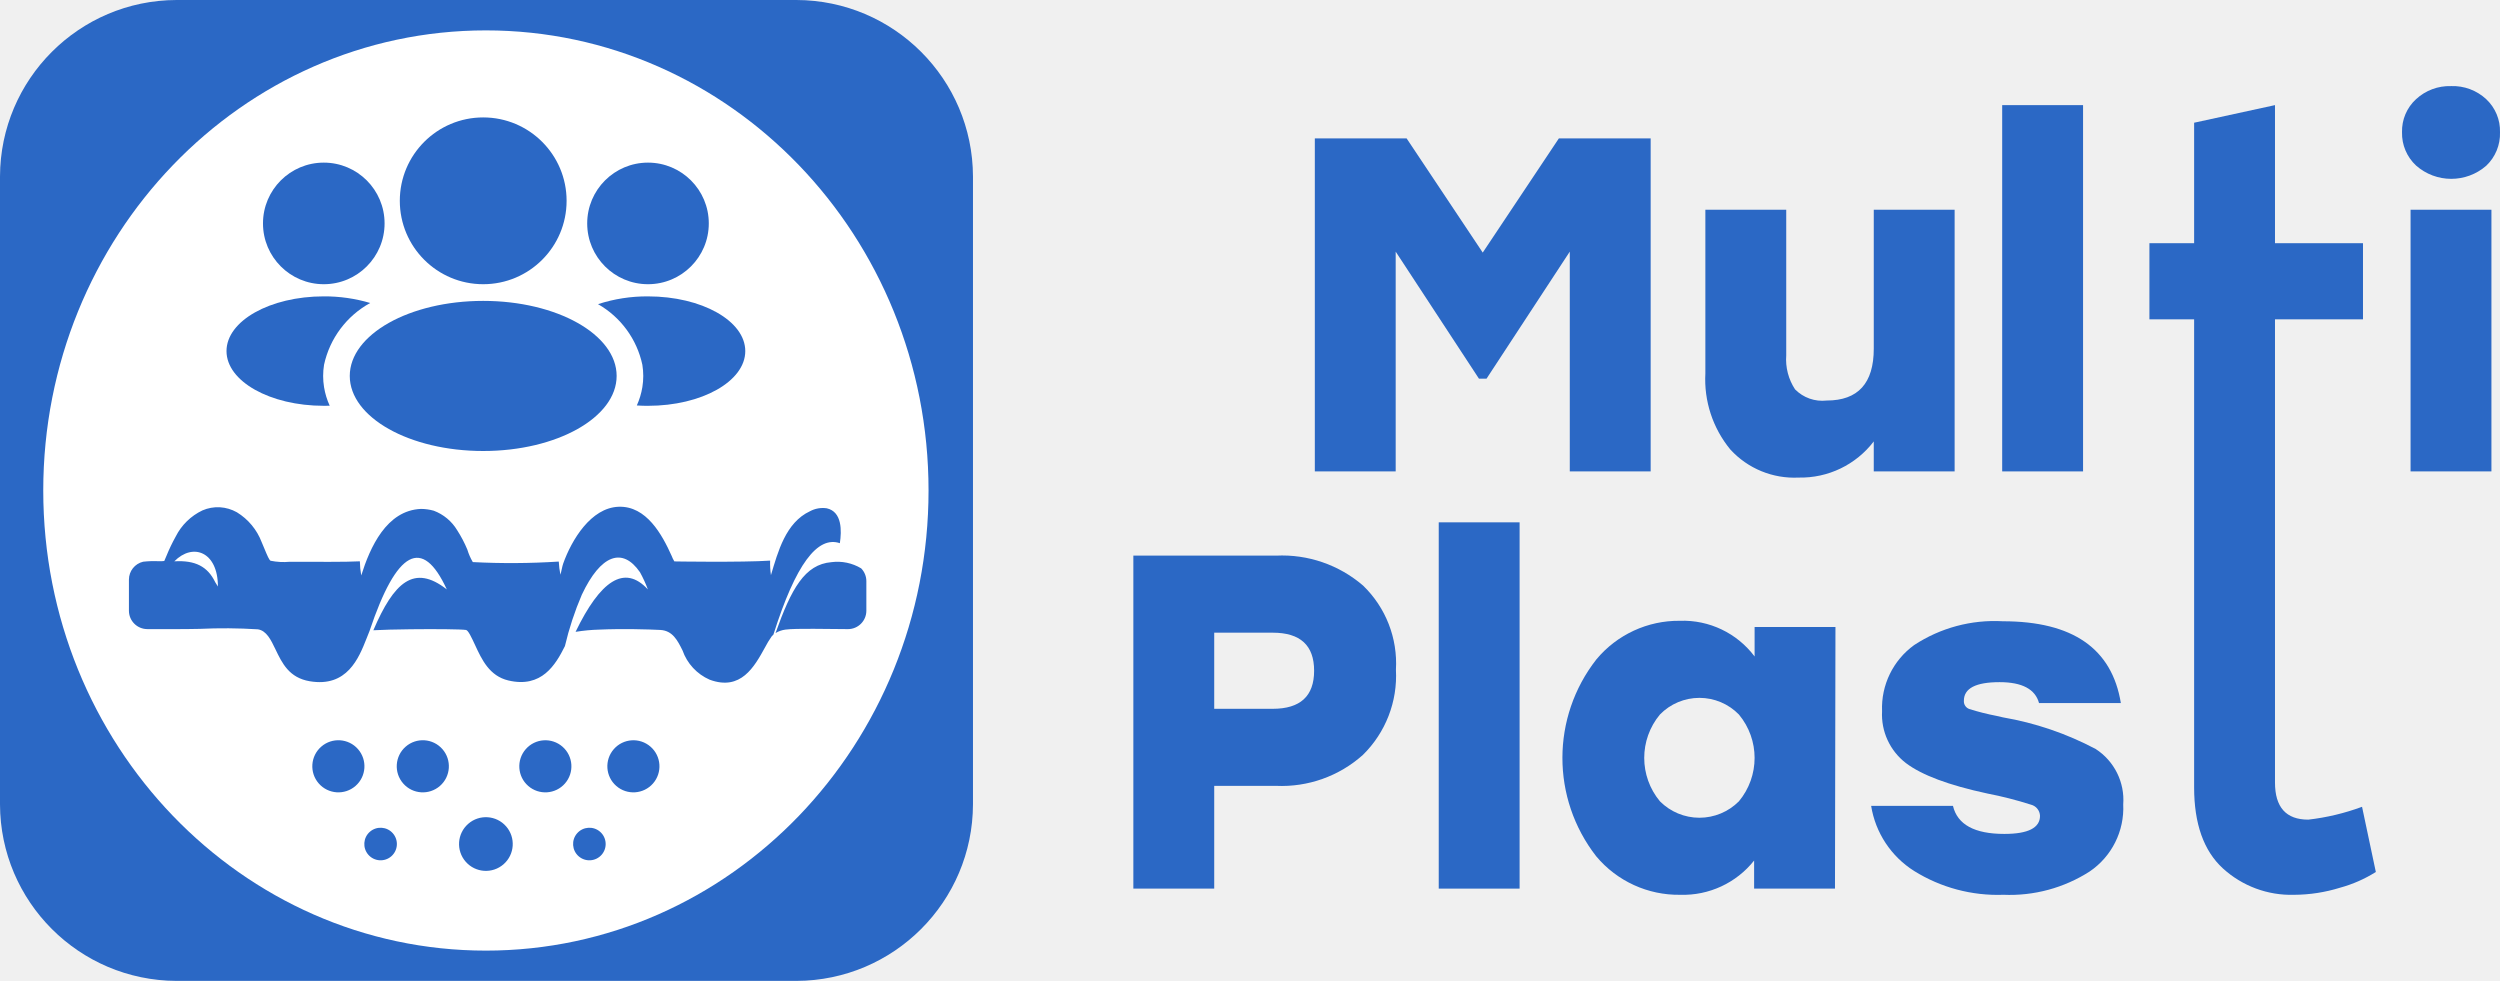
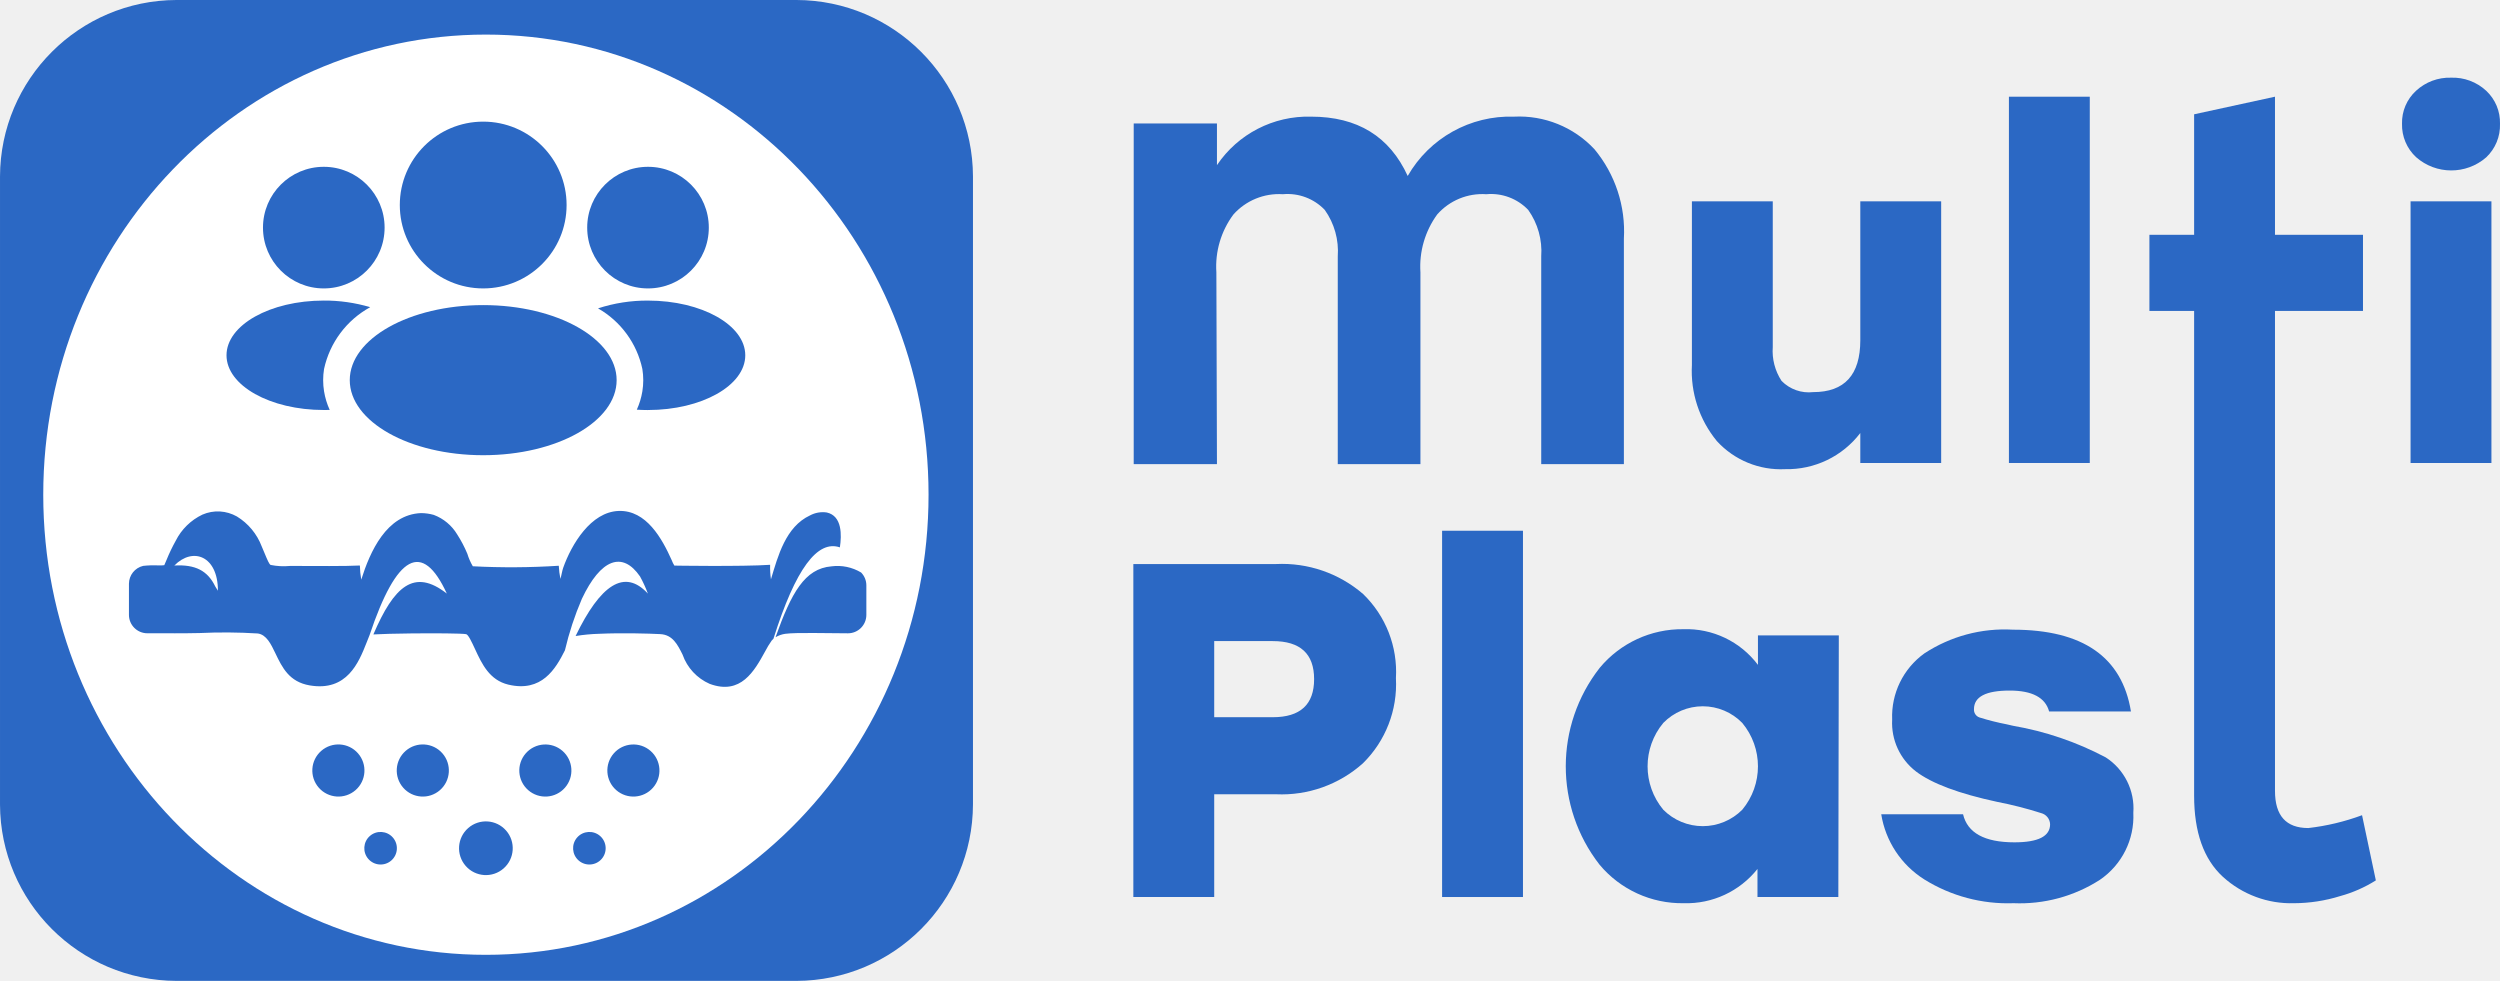
<svg xmlns="http://www.w3.org/2000/svg" id="Layer_1" data-name="Layer 1" viewBox="0 0 210.626 82.64">
  <defs>
-     <style>.cls-1,.cls-2{fill:#2b68c5;}.cls-2,.cls-3{fill-rule:evenodd;}.cls-3,.cls-4{fill:#fff;}</style>
+     <style>.cls-1,.cls-3{fill:#2b68c4;}.cls-1,.cls-2{fill-rule:evenodd;}.cls-2{fill:#fff;}</style>
  </defs>
-   <polygon class="cls-1" points="131.334 11.662 139.069 11.662 139.069 39.716 132.255 39.716 132.255 21.2 125.242 31.901 124.601 31.901 117.587 21.2 117.587 39.716 110.774 39.716 110.774 11.662 118.509 11.662 124.921 21.28 131.334 11.662 131.334 11.662" />
-   <path class="cls-1" d="M1011.865,516.673h6.813v22.042h-6.813v-2.525a7.747,7.747,0,0,1-6.332,3.046,7.306,7.306,0,0,1-5.751-2.364,9.298,9.298,0,0,1-2.104-6.413V516.673h6.813V528.937a4.594,4.594,0,0,0,.742,2.866,3.221,3.221,0,0,0,2.665.942q3.968,0,3.968-4.368V516.673Z" transform="translate(-854 -499)" />
-   <polygon class="cls-1" points="168.685 39.716 168.685 8.857 175.499 8.857 175.499 39.716 168.685 39.716 168.685 39.716" />
-   <path class="cls-1" d="M1060.498,506.253a4.137,4.137,0,0,1,2.966,1.102,3.675,3.675,0,0,1,1.162,2.785,3.722,3.722,0,0,1-1.162,2.826,4.484,4.484,0,0,1-5.911-.02,3.708,3.708,0,0,1-1.182-2.805,3.645,3.645,0,0,1,1.182-2.785,4.153,4.153,0,0,1,2.946-1.102Zm-3.407,32.462V516.673h6.813v22.042Z" transform="translate(-854 -499)" />
-   <path class="cls-1" d="M961.508,545.812a10.453,10.453,0,0,1,7.334,2.525,9.118,9.118,0,0,1,2.766,7.093,9.344,9.344,0,0,1-2.786,7.174,10.276,10.276,0,0,1-7.314,2.605h-5.21v8.657h-6.813V545.812Zm-.28,12.905q3.487,0,3.487-3.207,0-3.206-3.487-3.206h-4.93v6.413Z" transform="translate(-854 -499)" />
-   <polygon class="cls-1" points="121.214 74.866 121.214 44.007 128.027 44.007 128.027 74.866 121.214 74.866 121.214 74.866" />
-   <path class="cls-1" d="M1001.825,551.824h6.813l-.04,22.042h-6.813v-2.365a7.641,7.641,0,0,1-6.212,2.886,9.048,9.048,0,0,1-7.093-3.246,13.478,13.478,0,0,1,.02-16.592,9.024,9.024,0,0,1,7.034-3.247,7.534,7.534,0,0,1,6.292,3.006v-2.485Zm-7.975,14.688a4.692,4.692,0,0,0,6.653,0,5.717,5.717,0,0,0,0-7.314,4.646,4.646,0,0,0-6.653,0,5.717,5.717,0,0,0,0,7.314Z" transform="translate(-854 -499)" />
-   <path class="cls-1" d="M1022.785,574.387a13.321,13.321,0,0,1-7.514-2.004,7.976,7.976,0,0,1-3.627-5.49h6.893q.561,2.365,4.328,2.365,3.006,0,3.006-1.523a1.005,1.005,0,0,0-.762-.942,32.345,32.345,0,0,0-3.687-.942q-4.849-1.042-6.853-2.565a5.158,5.158,0,0,1-2.004-4.369,6.541,6.541,0,0,1,2.705-5.571,12.326,12.326,0,0,1,7.474-2.004q8.817,0,9.939,6.893h-6.893q-.481-1.763-3.326-1.763-3.006,0-3.006,1.563a.687.687,0,0,0,.461.701,20.725,20.725,0,0,0,2.304.581q.361.08.521.12a26.21,26.21,0,0,1,7.815,2.665,5.107,5.107,0,0,1,2.324,4.669,6.461,6.461,0,0,1-2.826,5.651,12.471,12.471,0,0,1-7.274,1.964Z" transform="translate(-854 -499)" />
-   <path class="cls-1" d="M1053.003,566.973l1.162,5.491a11.118,11.118,0,0,1-3.006,1.323,13.236,13.236,0,0,1-3.887.601,8.532,8.532,0,0,1-5.992-2.224q-2.425-2.225-2.424-6.833V525.903h-3.767v-6.412h3.767V509.339l6.813-1.483v11.634h7.414V525.903h-7.414v39.026q0,3.126,2.805,3.126a19.393,19.393,0,0,0,4.529-1.082Z" transform="translate(-854 -499)" />
-   <path class="cls-2" d="M868.874,499h52.226A14.918,14.918,0,0,1,935.974,513.874v52.892a14.918,14.918,0,0,1-14.874,14.874H868.874A14.918,14.918,0,0,1,854,566.766V513.874A14.918,14.918,0,0,1,868.874,499Z" transform="translate(-854 -499)" />
-   <path class="cls-3" d="M894.937,579.09c20.597,0,37.293-17.356,37.293-38.765s-16.697-38.765-37.293-38.765-37.293,17.356-37.293,38.765,16.697,38.765,37.293,38.765Z" transform="translate(-854 -499)" />
-   <path class="cls-1" d="M881.279,533.19c.167,0,.333-.003.498-.008a6.132,6.132,0,0,1-.476-1.564,5.879,5.879,0,0,1,0-1.888,7.823,7.823,0,0,1,3.888-5.203,13.464,13.464,0,0,0-3.91-.558c-4.527,0-8.196,2.064-8.196,4.61,0,2.546,3.669,4.61,8.196,4.61Z" transform="translate(-854 -499)" />
-   <path class="cls-1" d="M894.71,522.945a7.026,7.026,0,1,0-7.026-7.026,7.026,7.026,0,0,0,7.026,7.026Zm0,14.052c6.209,0,11.242-2.831,11.242-6.324,0-3.492-5.033-6.323-11.242-6.323-6.208,0-11.242,2.831-11.242,6.323,0,3.493,5.033,6.324,11.242,6.324Z" transform="translate(-854 -499)" />
-   <path class="cls-1" d="M881.279,522.945a5.122,5.122,0,1,0-5.122-5.122,5.122,5.122,0,0,0,5.122,5.122Z" transform="translate(-854 -499)" />
-   <path class="cls-1" d="M908.594,522.945a5.122,5.122,0,1,0-5.122-5.122,5.122,5.122,0,0,0,5.122,5.122Z" transform="translate(-854 -499)" />
-   <path class="cls-1" d="M908.594,533.19c4.527,0,8.196-2.064,8.196-4.61,0-2.546-3.669-4.61-8.196-4.61a13.285,13.285,0,0,0-4.211.655,7.742,7.742,0,0,1,3.736,5.106,5.879,5.879,0,0,1,0,1.888,6.137,6.137,0,0,1-.467,1.542q.463.03.942.031Z" transform="translate(-854 -499)" />
-   <path class="cls-1" d="M893.233,571.598a2.262,2.262,0,1,1,3.192.216,2.262,2.262,0,0,1-3.192-.216Z" transform="translate(-854 -499)" />
-   <path class="cls-1" d="M885.032,571.012a1.372,1.372,0,1,1,1.936.131,1.373,1.373,0,0,1-1.936-.131Z" transform="translate(-854 -499)" />
-   <path class="cls-1" d="M904.689,571.012a1.372,1.372,0,1,0-1.936.131,1.372,1.372,0,0,0,1.936-.131Z" transform="translate(-854 -499)" />
-   <path class="cls-1" d="M880.855,565.006a2.196,2.196,0,1,1,3.098.209,2.196,2.196,0,0,1-3.098-.209Z" transform="translate(-854 -499)" />
-   <path class="cls-1" d="M887.968,565.006a2.196,2.196,0,1,1,3.098.209,2.195,2.195,0,0,1-3.098-.209Z" transform="translate(-854 -499)" />
-   <path class="cls-1" d="M909.018,565.006a2.195,2.195,0,1,0-3.098.209,2.196,2.196,0,0,0,3.098-.209Z" transform="translate(-854 -499)" />
-   <path class="cls-1" d="M901.6,565.006a2.195,2.195,0,1,0-3.098.209,2.195,2.195,0,0,0,3.098-.209Z" transform="translate(-854 -499)" />
-   <path class="cls-1" d="M867.353,546.282a2.829,2.829,0,0,0,.486-.018c.008-.006.075-.167.191-.445a14.455,14.455,0,0,1,.771-1.61,4.852,4.852,0,0,1,2.255-2.208,3.26,3.26,0,0,1,1.473-.264,3.321,3.321,0,0,1,1.426.421,5.059,5.059,0,0,1,2.093,2.524l.207.492c.279.671.418,1.002.545,1.07a5.545,5.545,0,0,0,1.61.086l.975-0c.843.003,3.808.027,4.934-.039a7.35,7.35,0,0,0,.115,1.191c.743-2.364,2.127-5.488,5.039-5.606a4.09,4.09,0,0,1,1.071.151,3.896,3.896,0,0,1,1.971,1.641,10.348,10.348,0,0,1,.857,1.631,4.849,4.849,0,0,0,.462,1.057,62.582,62.582,0,0,0,7.243-.044,7.755,7.755,0,0,0,.137,1.106c.083-.264.146-.686.235-.936.705-1.984,2.333-4.702,4.667-4.787,2.345-.086,3.669,2.35,4.473,4.143a2.512,2.512,0,0,0,.225.459c-.251.004,5.755.096,8.069-.065a7.156,7.156,0,0,0,.069,1.224c.591-1.968,1.241-4.429,3.287-5.383a2.274,2.274,0,0,1,1.416-.249c1.306.292,1.258,1.915,1.103,2.94-1.884-.64-3.723,1.767-5.596,7.697a1.031,1.031,0,0,0-.154.162,8.151,8.151,0,0,0-.556.922c-.896,1.627-2.034,3.694-4.664,2.719a4.208,4.208,0,0,1-2.285-2.466c-.42-.841-.833-1.669-1.873-1.725-.931-.05-3.235-.115-5.142-.028a14.96,14.96,0,0,0-1.996.188c2.073-4.29,4.109-5.728,6.091-3.573a10.676,10.676,0,0,0-.662-1.446c-1.479-2.148-3.308-1.49-4.901,1.889a26.146,26.146,0,0,0-1.426,4.333c-.787,1.574-1.956,3.561-4.77,2.892-1.59-.38-2.228-1.753-2.79-2.964-.309-.665-.584-1.258-.771-1.289-.395-.065-2.582-.084-4.654-.06-1.275.015-2.482.044-3.154.085,1.731-4.04,3.424-5.61,6.189-3.44q-3.086-6.717-6.509,3.496l-.259.651c-.647,1.634-1.632,4.123-4.782,3.588-1.737-.295-2.322-1.513-2.892-2.701-.38-.792-.752-1.567-1.48-1.674h-.003a44.638,44.638,0,0,0-4.909-.037c-1.389.032-2.731.019-4.111.019h-.29a1.551,1.551,0,0,1-1.547-1.547V547.831a1.553,1.553,0,0,1,1.196-1.506,8.164,8.164,0,0,1,1.292-.043Zm1.335.01c1.569-1.591,3.673-.809,3.673,2.124q-.109-.188-.227-.364a4.236,4.236,0,0,0-1.256-1.392,4.054,4.054,0,0,0-2.19-.368Zm57.864.591a1.542,1.542,0,0,1,.439,1.076v2.498a1.551,1.551,0,0,1-1.547,1.547c-1.644,0-4.373-.082-5.278.041a2.169,2.169,0,0,0-.827.291c1.336-3.748,2.456-5.784,4.711-5.974a3.883,3.883,0,0,1,2.503.522Z" transform="translate(-854 -499)" />
-   <path class="cls-3" d="M868.687,546.292c1.569-1.591,3.673-.809,3.673,2.124q-.109-.188-.227-.364c-.639-1.324-1.682-1.864-3.446-1.76Z" transform="translate(-854 -499)" />
-   <rect class="cls-4" x="863.07" y="554.031" width="0" height="0" transform="translate(-986.3218 302.0833) rotate(-46.63658)" />
+   <path class="cls-1" d="M77.606,70.153H129.831a14.918,14.918,0,0,1,14.874,14.874v52.892a14.918,14.918,0,0,1-14.874,14.874H77.606a14.918,14.918,0,0,1-14.874-14.874v-52.892A14.918,14.918,0,0,1,77.606,70.153" transform="translate(-62.7313 -70.15335)" />
+   <path class="cls-2" d="M103.668,150.598c20.596,0,37.294-17.356,37.294-38.765s-16.697-38.766-37.294-38.766-37.293,17.356-37.293,38.766,16.697,38.765,37.293,38.765" transform="translate(-62.7313 -70.15335)" />
+   <path class="cls-3" d="M90.011,104.698q.251,0,.498-.009a6.13,6.13,0,0,1-.476-1.564,5.875,5.875,0,0,1,0-1.888,7.823,7.823,0,0,1,3.888-5.203,13.462,13.462,0,0,0-3.91-.558c-4.527,0-8.196,2.064-8.196,4.61,0,2.546,3.669,4.61,8.196,4.61" transform="translate(-62.7313 -70.15335)" />
+   <path class="cls-3" d="M103.441,108.505c6.209,0,11.242-2.831,11.242-6.324,0-3.492-5.033-6.323-11.242-6.323-6.208,0-11.242,2.831-11.242,6.323,0,3.493,5.033,6.324,11.242,6.324m0-14.052a7.026,7.026,0,1,0-7.026-7.026A7.026,7.026,0,0,0,103.441,94.453Z" transform="translate(-62.7313 -70.15335)" />
+   <path class="cls-3" d="M90.01,94.453a5.123,5.123,0,1,0-5.122-5.122A5.122,5.122,0,0,0,90.01,94.453" transform="translate(-62.7313 -70.15335)" />
+   <path class="cls-3" d="M117.325,94.453a5.123,5.123,0,1,0-5.122-5.122,5.122,5.122,0,0,0,5.122,5.122" transform="translate(-62.7313 -70.15335)" />
+   <path class="cls-3" d="M117.325,104.698c4.527,0,8.196-2.064,8.196-4.61,0-2.546-3.669-4.61-8.196-4.61a13.283,13.283,0,0,0-4.21.655,7.742,7.742,0,0,1,3.735,5.106,5.875,5.875,0,0,1,0,1.888,6.138,6.138,0,0,1-.467,1.542q.463.03.942.031" transform="translate(-62.7313 -70.15335)" />
+   <path class="cls-3" d="M101.964,143.106a2.262,2.262,0,1,1,3.192.216,2.262,2.262,0,0,1-3.192-.216" transform="translate(-62.7313 -70.15335)" />
+   <path class="cls-3" d="M93.763,142.52a1.372,1.372,0,1,1,1.936.131,1.372,1.372,0,0,1-1.936-.131" transform="translate(-62.7313 -70.15335)" />
+   <path class="cls-3" d="M113.42,142.52a1.372,1.372,0,1,0-1.936.131,1.372,1.372,0,0,0,1.936-.131" transform="translate(-62.7313 -70.15335)" />
+   <path class="cls-3" d="M89.587,136.514a2.196,2.196,0,1,1,3.098.209,2.196,2.196,0,0,1-3.098-.209" transform="translate(-62.7313 -70.15335)" />
+   <path class="cls-3" d="M96.699,136.514a2.196,2.196,0,1,1,3.098.209,2.195,2.195,0,0,1-3.098-.209" transform="translate(-62.7313 -70.15335)" />
+   <path class="cls-3" d="M117.749,136.514a2.195,2.195,0,1,0-3.098.209,2.196,2.196,0,0,0,3.098-.209" transform="translate(-62.7313 -70.15335)" />
+   <path class="cls-3" d="M110.331,136.514a2.195,2.195,0,1,0-3.098.209,2.195,2.195,0,0,0,3.098-.209" transform="translate(-62.7313 -70.15335)" />
+   <path class="cls-3" d="M135.283,118.39a1.542,1.542,0,0,1,.439,1.076v2.498a1.551,1.551,0,0,1-1.547,1.546c-1.644,0-4.373-.082-5.278.041a2.17,2.17,0,0,0-.827.291c1.336-3.748,2.456-5.784,4.712-5.974a3.882,3.882,0,0,1,2.503.522m-57.864-.591c1.569-1.591,3.673-.809,3.673,2.124q-.109-.188-.227-.364a4.234,4.234,0,0,0-1.256-1.392A4.055,4.055,0,0,0,77.419,117.799Zm-1.335-.01a2.821,2.821,0,0,0,.486-.018c.008-.006.075-.167.191-.445a14.459,14.459,0,0,1,.771-1.61,4.851,4.851,0,0,1,2.255-2.208,3.259,3.259,0,0,1,1.473-.264,3.321,3.321,0,0,1,1.426.421,5.059,5.059,0,0,1,2.093,2.524l.207.491c.279.671.417,1.002.545,1.07a5.542,5.542,0,0,0,1.61.086l.975-0c.843.003,3.808.027,4.934-.039a7.341,7.341,0,0,0,.115,1.191c.743-2.364,2.127-5.488,5.038-5.606a4.089,4.089,0,0,1,1.071.151,3.896,3.896,0,0,1,1.971,1.641,10.351,10.351,0,0,1,.857,1.631,4.853,4.853,0,0,0,.462,1.057,62.578,62.578,0,0,0,7.243-.044,7.75,7.75,0,0,0,.137,1.106c.083-.264.146-.686.235-.936.705-1.984,2.333-4.702,4.667-4.787,2.345-.086,3.669,2.35,4.473,4.143a2.509,2.509,0,0,0,.225.459c-.251.004,5.755.096,8.069-.065a7.151,7.151,0,0,0,.069,1.224c.591-1.968,1.241-4.429,3.287-5.383a2.274,2.274,0,0,1,1.417-.249c1.306.292,1.258,1.915,1.103,2.939-1.884-.64-3.723,1.767-5.596,7.697a1.035,1.035,0,0,0-.154.162,8.152,8.152,0,0,0-.556.922c-.896,1.627-2.034,3.694-4.663,2.719a4.208,4.208,0,0,1-2.285-2.466c-.419-.841-.833-1.669-1.873-1.725-.931-.05-3.235-.115-5.142-.028a14.965,14.965,0,0,0-1.996.188c2.073-4.29,4.109-5.728,6.09-3.573a10.683,10.683,0,0,0-.662-1.446c-1.479-2.148-3.308-1.49-4.901,1.889a26.144,26.144,0,0,0-1.426,4.333c-.787,1.574-1.956,3.561-4.77,2.892-1.59-.38-2.228-1.753-2.79-2.964-.309-.665-.584-1.258-.771-1.289-.395-.065-2.582-.084-4.654-.06-1.275.015-2.482.044-3.154.085,1.731-4.04,3.424-5.61,6.189-3.441q-3.086-6.717-6.509,3.496l-.259.651c-.647,1.635-1.632,4.123-4.782,3.588-1.737-.295-2.322-1.513-2.892-2.701-.38-.792-.752-1.567-1.48-1.674h-.003a44.649,44.649,0,0,0-4.909-.036c-1.389.032-2.731.019-4.111.019h-.29a1.551,1.551,0,0,1-1.547-1.546v-2.626a1.553,1.553,0,0,1,1.196-1.506A8.166,8.166,0,0,1,76.084,117.79Z" transform="translate(-62.7313 -70.15335)" />
+   <path class="cls-2" d="M77.419,117.799c1.569-1.591,3.673-.809,3.673,2.124q-.109-.188-.227-.364c-.639-1.324-1.682-1.864-3.446-1.76" transform="translate(-62.7313 -70.15335)" />
+   <polygon class="cls-2" points="9.07 55.385 9.07 55.385 9.07 55.385 9.07 55.385" />
+   <path class="cls-3" d="M219.462,87.118h6.813v22.042h-6.813v-2.525a7.747,7.747,0,0,1-6.332,3.046,7.306,7.306,0,0,1-5.751-2.364,9.299,9.299,0,0,1-2.104-6.413V87.118h6.813v12.264a4.594,4.594,0,0,0,.742,2.865,3.221,3.221,0,0,0,2.665.942q3.967,0,3.968-4.369Z" transform="translate(-62.7313 -70.15335)" />
+   <rect class="cls-3" x="169.252" y="8.148" width="6.813" height="30.859" />
+   <path class="cls-3" d="M265.822,109.16V87.118h6.813v22.042Zm3.407-32.462a4.137,4.137,0,0,1,2.966,1.102,3.675,3.675,0,0,1,1.162,2.785,3.722,3.722,0,0,1-1.162,2.826,4.484,4.484,0,0,1-5.911-.02,3.708,3.708,0,0,1-1.182-2.805,3.645,3.645,0,0,1,1.182-2.785A4.153,4.153,0,0,1,269.229,76.698Z" transform="translate(-62.7313 -70.15335)" />
+   <path class="cls-3" d="M169.959,130.579q3.487,0,3.487-3.207,0-3.206-3.487-3.206h-4.93v6.412Zm.28-12.905a10.453,10.453,0,0,1,7.334,2.525,9.118,9.118,0,0,1,2.766,7.093,9.344,9.344,0,0,1-2.786,7.174,10.276,10.276,0,0,1-7.314,2.605h-5.21v8.657H158.216v-28.054Z" transform="translate(-62.7313 -70.15335)" />
+   <rect class="cls-3" x="121.497" y="44.715" width="6.813" height="30.859" />
+   <path class="cls-3" d="M202.864,138.374a4.692,4.692,0,0,0,6.653,0,5.717,5.717,0,0,0,0-7.314,4.646,4.646,0,0,0-6.653,0,5.717,5.717,0,0,0,0,7.314m7.975-14.688h6.813l-.04,22.042h-6.813v-2.365a7.641,7.641,0,0,1-6.212,2.886,9.048,9.048,0,0,1-7.093-3.246,13.478,13.478,0,0,1,.02-16.592,9.025,9.025,0,0,1,7.034-3.247,7.534,7.534,0,0,1,6.292,3.006Z" transform="translate(-62.7313 -70.15335)" />
+   <path class="cls-3" d="M232.367,146.249a13.32,13.32,0,0,1-7.514-2.004,7.976,7.976,0,0,1-3.627-5.49H228.119q.561,2.364,4.328,2.365,3.006,0,3.006-1.523a1.005,1.005,0,0,0-.762-.942,32.332,32.332,0,0,0-3.687-.942q-4.849-1.042-6.853-2.565a5.158,5.158,0,0,1-2.004-4.369,6.541,6.541,0,0,1,2.705-5.571,12.326,12.326,0,0,1,7.474-2.004q8.817,0,9.939,6.893h-6.893q-.481-1.763-3.326-1.763-3.006,0-3.006,1.563a.687.687,0,0,0,.461.701,20.716,20.716,0,0,0,2.304.581q.361.08.521.12a26.208,26.208,0,0,1,7.815,2.665,5.107,5.107,0,0,1,2.324,4.669,6.461,6.461,0,0,1-2.826,5.651,12.471,12.471,0,0,1-7.274,1.964" transform="translate(-62.7313 -70.15335)" />
+   <path class="cls-3" d="M261.735,138.835l1.162,5.491a11.114,11.114,0,0,1-3.006,1.323,13.237,13.237,0,0,1-3.887.601,8.532,8.532,0,0,1-5.992-2.224q-2.425-2.224-2.425-6.833V96.347h-3.767V89.935h3.767V79.783l6.813-1.483V89.935h7.414v6.412h-7.414v40.444q0,3.123,2.805,3.126a19.396,19.396,0,0,0,4.529-1.082" transform="translate(-62.7313 -70.15335)" />
+   <path class="cls-3" d="M190.291,79.981a8.68,8.68,0,0,1,6.769,2.739,10.822,10.822,0,0,1,2.484,7.545V109.258h-6.964V91.755a6.019,6.019,0,0,0-1.096-3.917,4.335,4.335,0,0,0-3.53-1.322,5.066,5.066,0,0,0-4.139,1.706,7.468,7.468,0,0,0-1.412,4.878V109.258h-6.964V91.755a6.019,6.019,0,0,0-1.096-3.917,4.335,4.335,0,0,0-3.531-1.322,5.138,5.138,0,0,0-4.164,1.706,7.346,7.346,0,0,0-1.437,4.878l.049,16.157h-7.013V80.558h7.013V84.066a9.254,9.254,0,0,1,7.938-4.085q5.844,0,8.133,4.998a9.956,9.956,0,0,1,8.961-4.998" transform="translate(-62.7313 -70.15335)" />
</svg>
